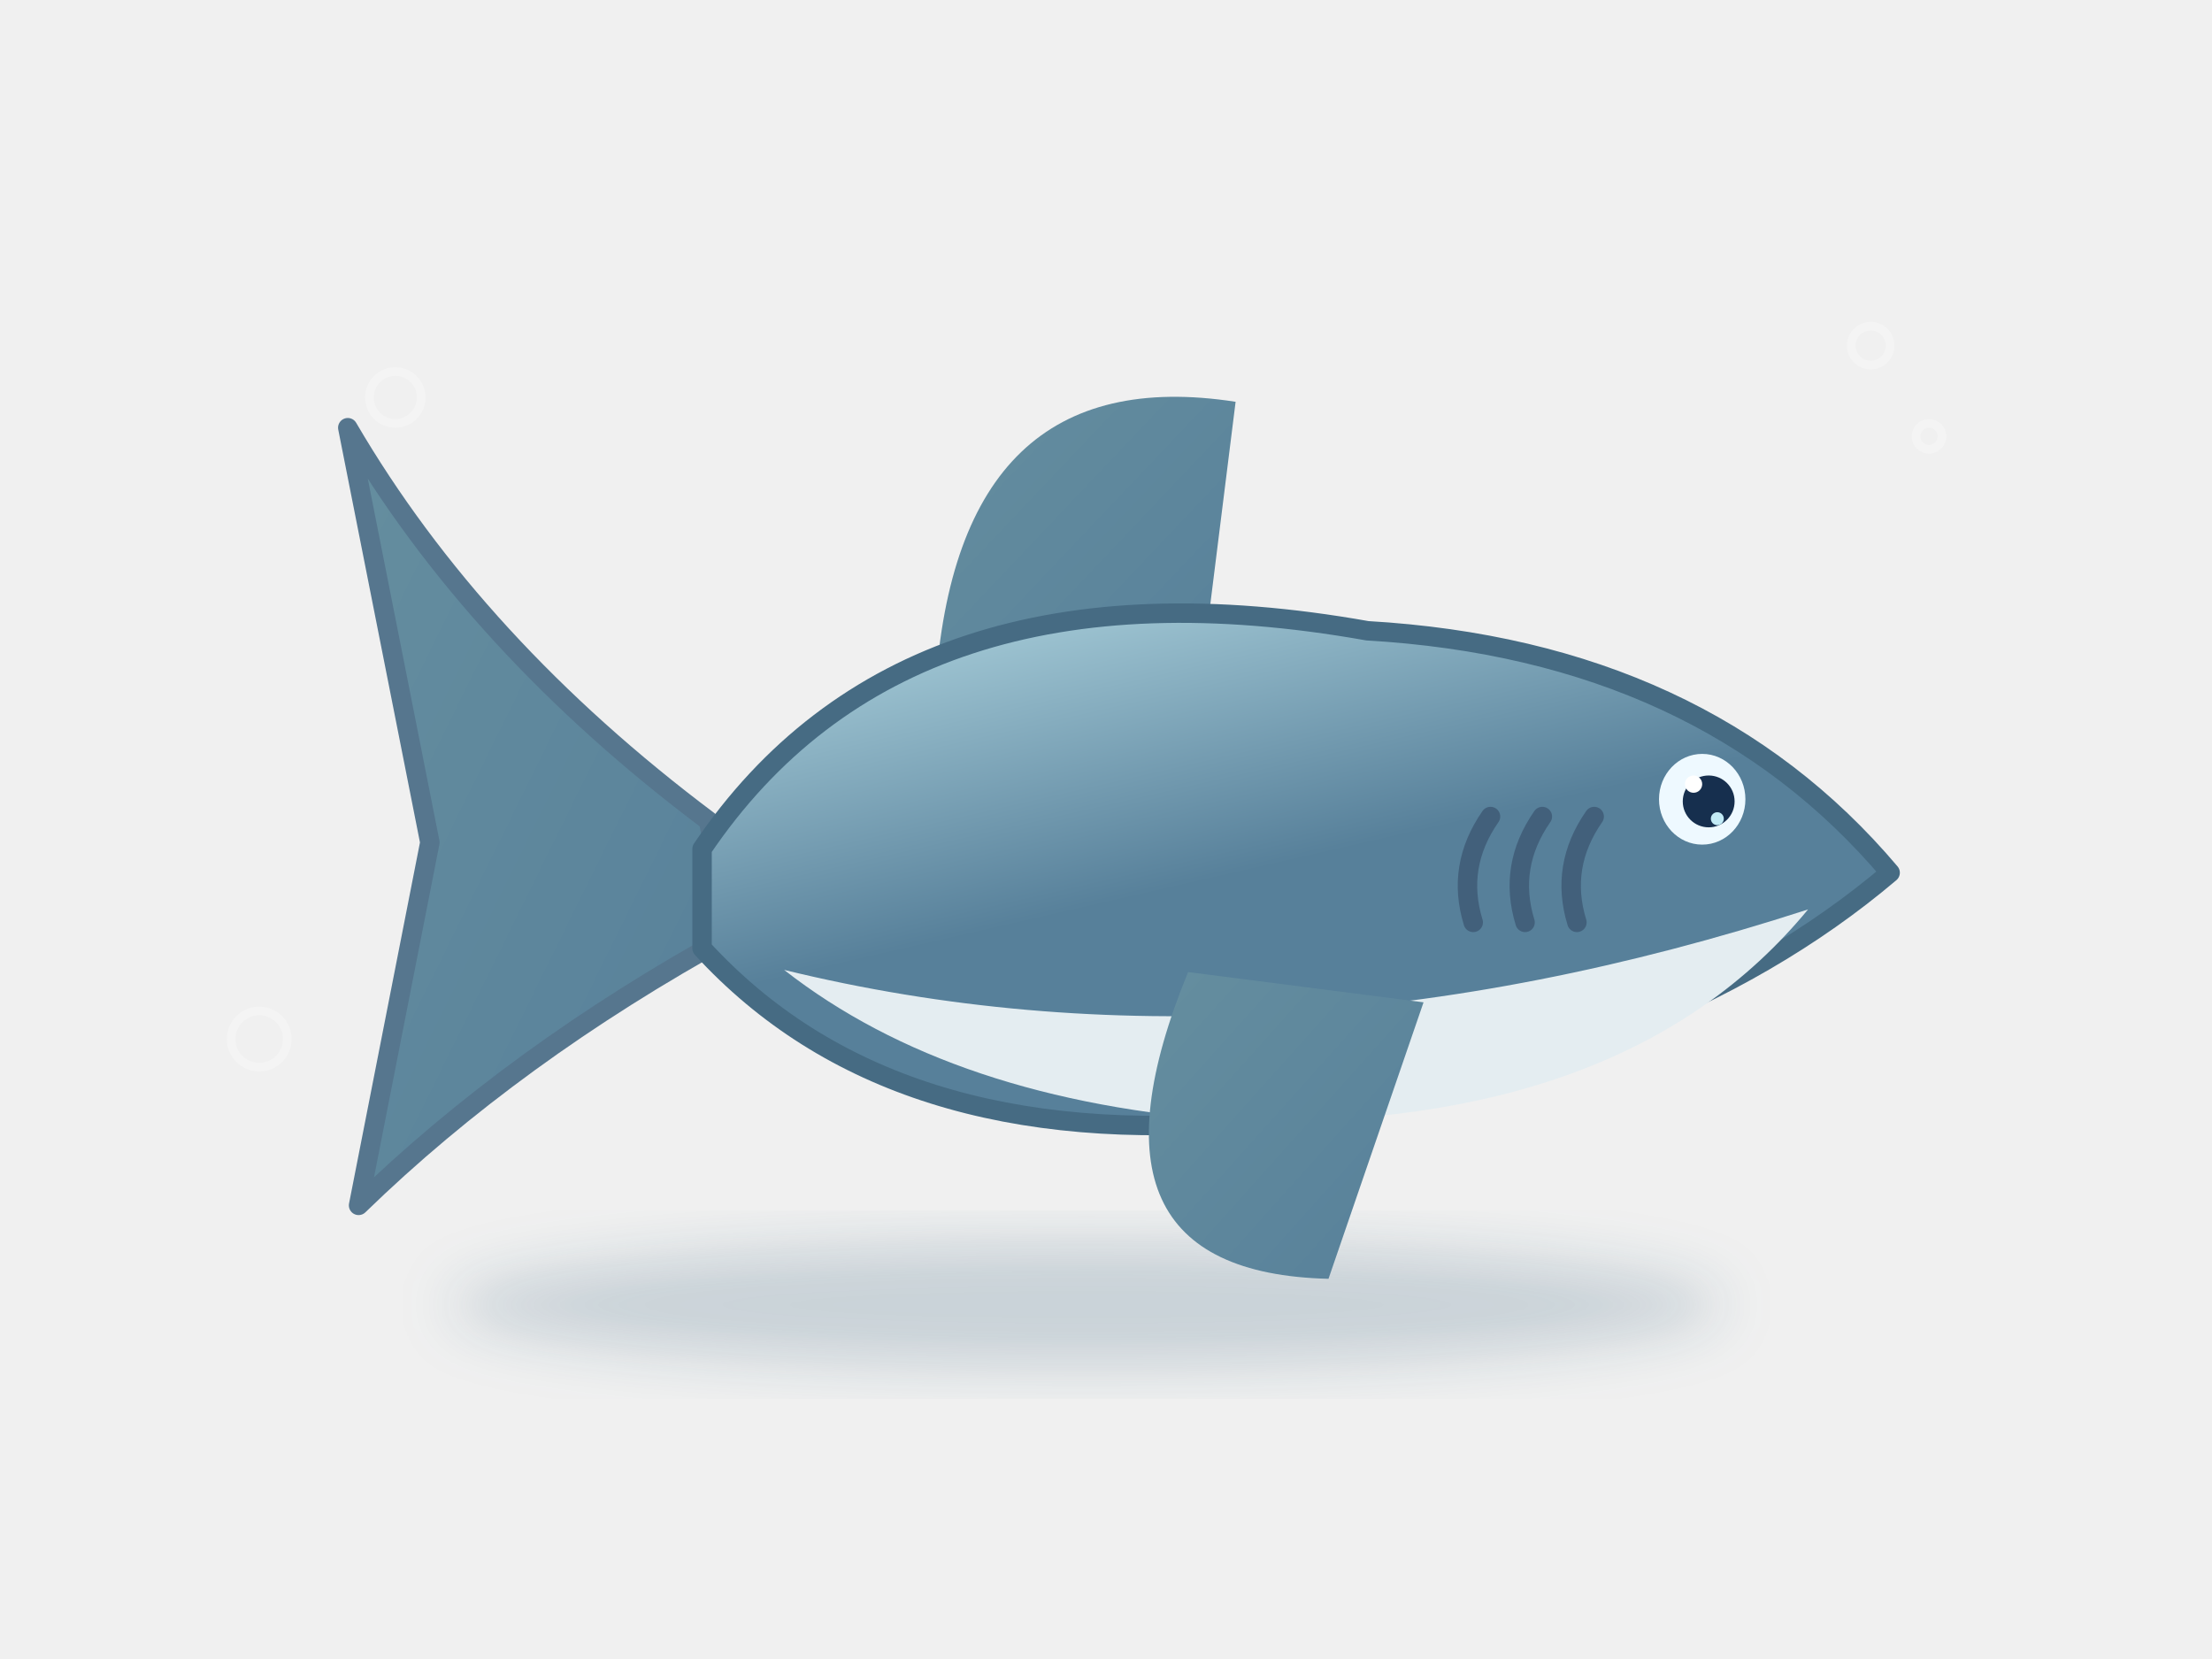
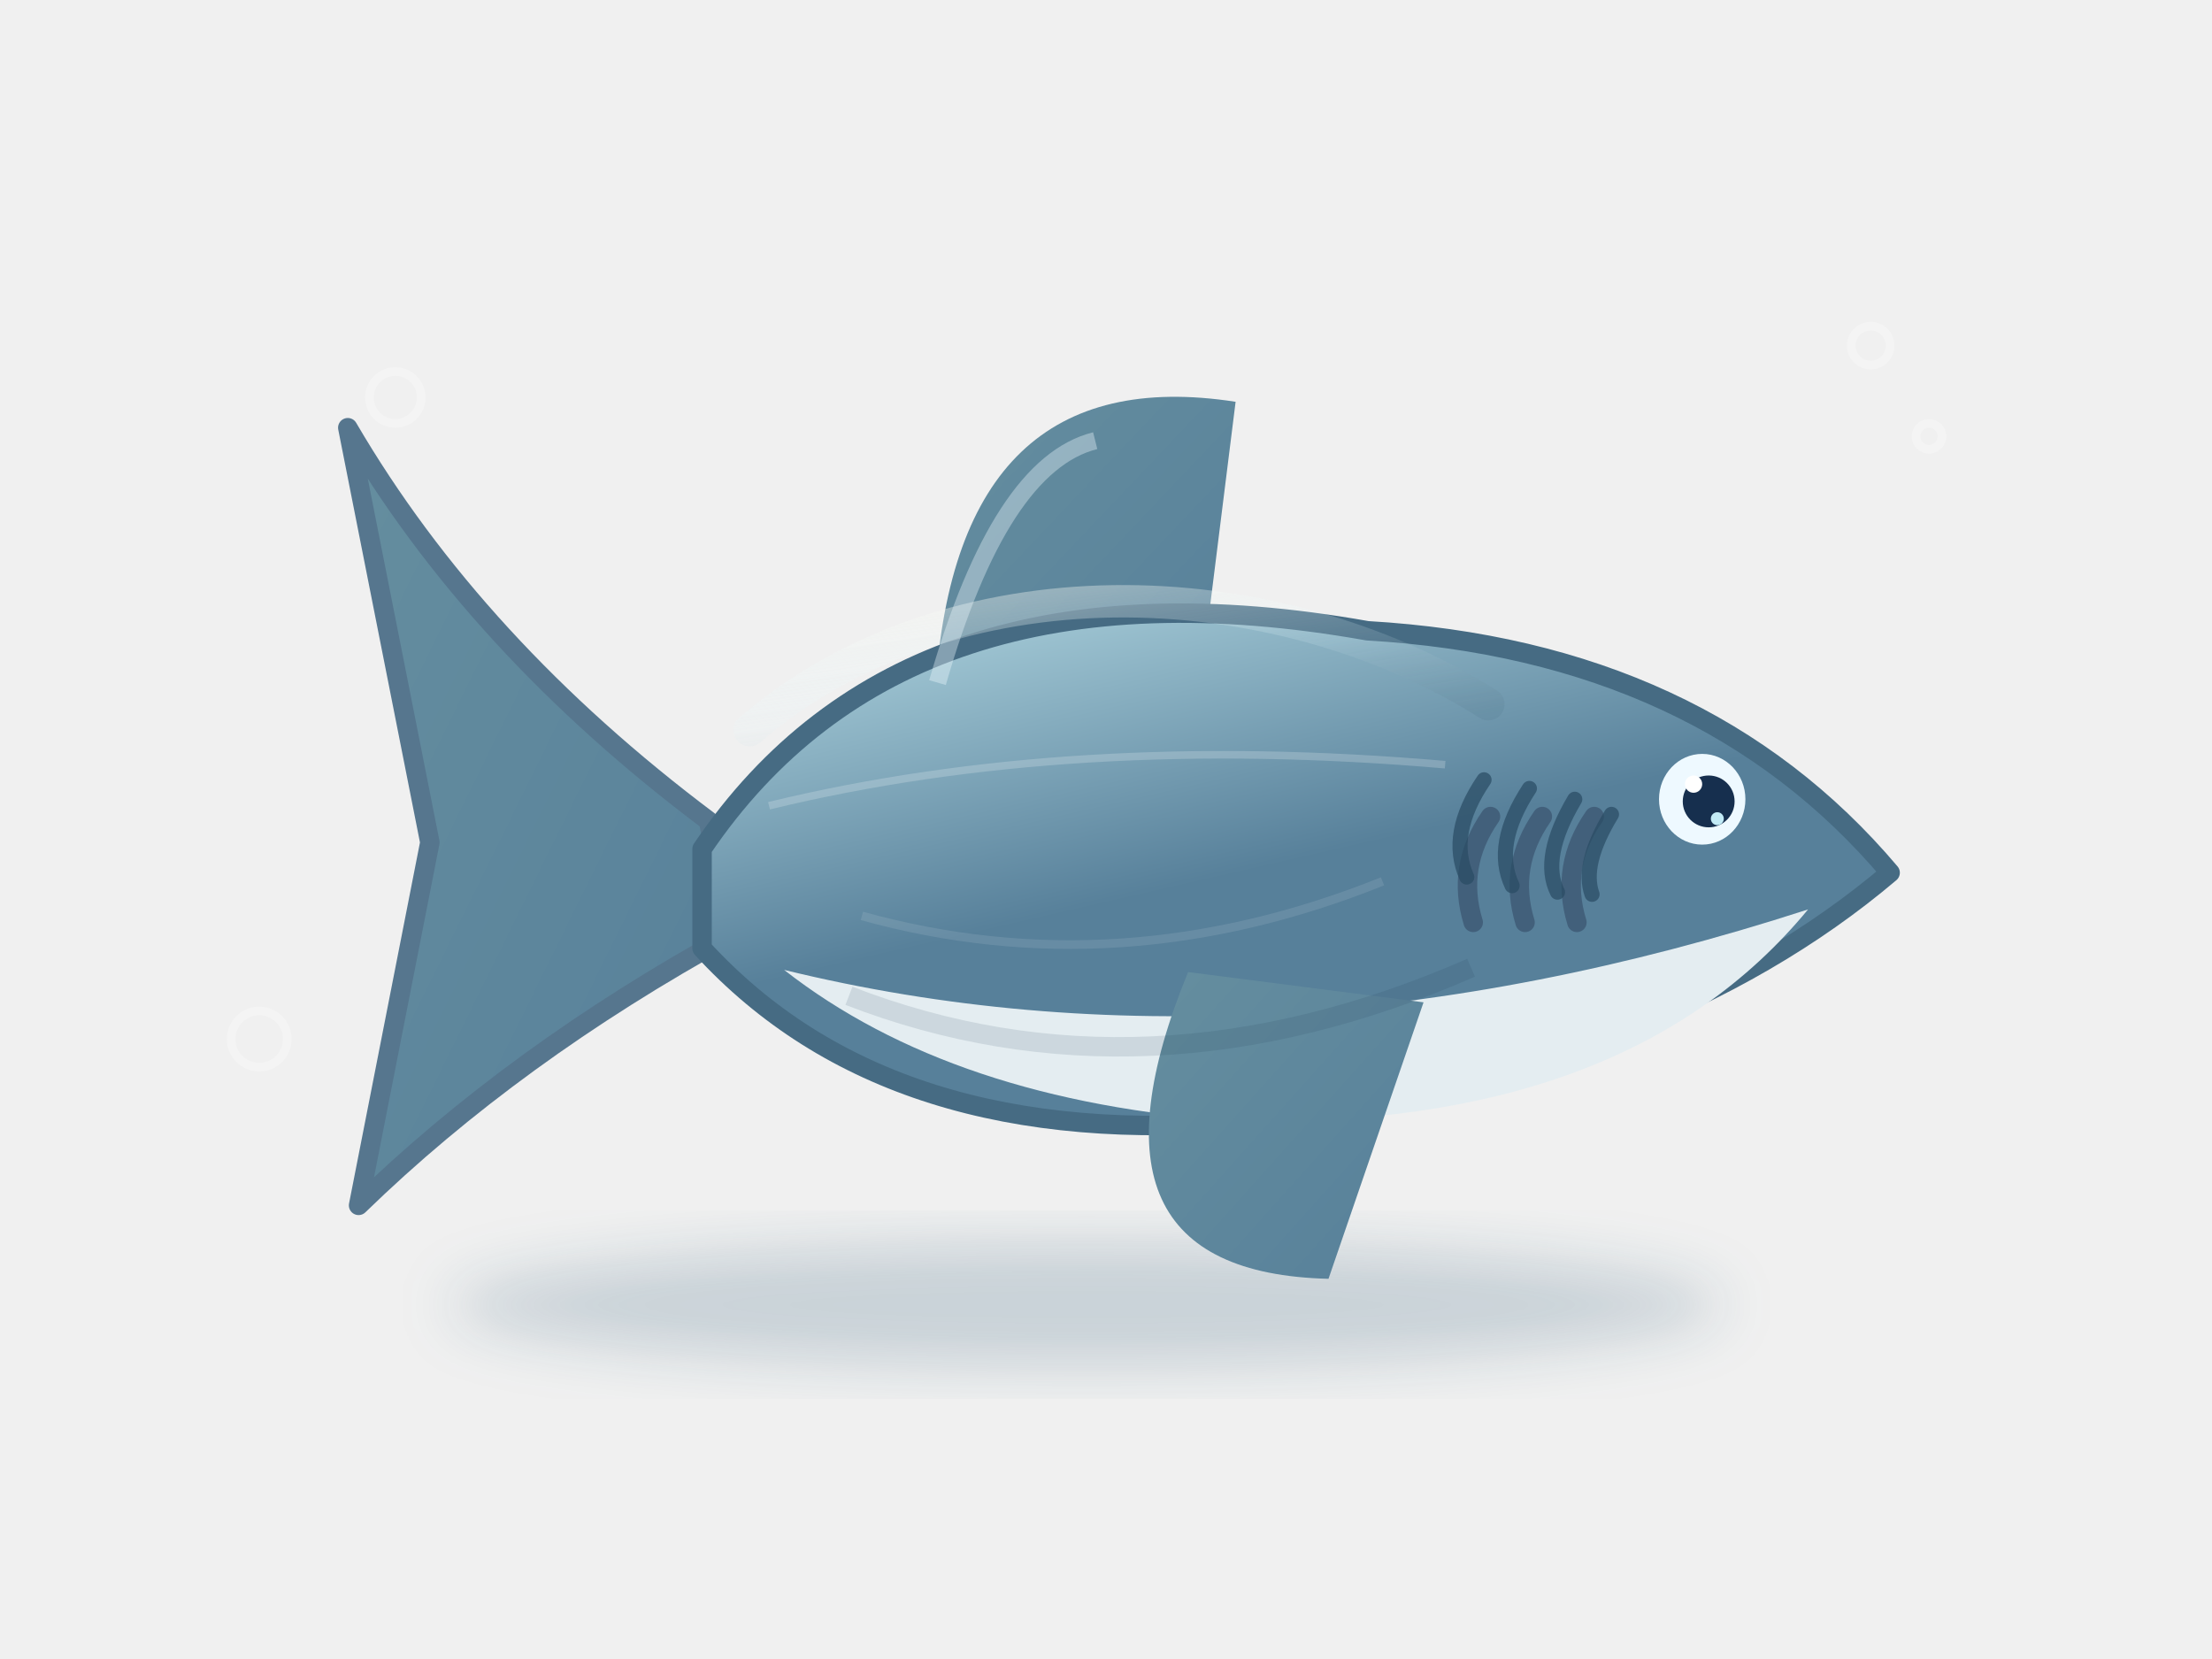
<svg xmlns="http://www.w3.org/2000/svg" width="1536" height="1152" viewBox="0 0 1024 768" role="img" aria-labelledby="title desc">
  <defs>
    <linearGradient id="body" x1=".25" y1="0" x2=".78" y2="1">
      <stop stop-color="#a2c8d5" />
      <stop offset=".48" stop-color="#57809a" />
      <stop offset="1" stop-color="#57809a" />
    </linearGradient>
    <linearGradient id="fin" x1="0" y1="0" x2="1" y2="1">
      <stop stop-color="#658e9f" />
      <stop offset="1" stop-color="#57809a" />
    </linearGradient>
    <radialGradient id="shell">
      <stop stop-color="#ffefd7" />
      <stop offset=".65" stop-color="#d7ac8d" />
      <stop offset="1" stop-color="#a77869" />
    </radialGradient>
    <filter id="soft" x="-25%" y="-25%" width="150%" height="150%">
      <feGaussianBlur stdDeviation="13" />
    </filter>
  </defs>
  <g opacity=".18" filter="url(#soft)">
    <ellipse cx="503" cy="604" rx="295" ry="29" fill="#184969" />
  </g>
  <g>
    <path d="M328 380 Q220 299 161 198 L199 390 L166 558 Q238 488 338 433 Z" fill="url(#fin)" stroke="#56768e" stroke-width="9" stroke-linejoin="round" stroke-linecap="round" />
    <path d="M433 319 Q443 166 572 186 L554 330 Z" fill="url(#fin)" stroke="none" stroke-width="0" stroke-linejoin="round" stroke-linecap="round" />
    <path d="M325 393 Q419 254 633 292 Q788 301 875 404 Q769 494 579 519 Q412 534 325 439 Z" fill="url(#body)" stroke="#466b83" stroke-width="9" stroke-linejoin="round" stroke-linecap="round" />
    <path d="M363 449 Q584 503 837 421 Q753 523 572 519 Q441 510 363 449 Z" fill="#e4edf1" stroke="none" stroke-width="0" stroke-linejoin="round" stroke-linecap="round" />
    <path d="M550 450 Q493 589 615 592 L659 464 Z" fill="url(#fin)" stroke="none" stroke-width="0" stroke-linejoin="round" stroke-linecap="round" />
    <path d="M690 378 q-16 23 -8 49" fill="none" stroke="#42607b" stroke-width="9" stroke-linejoin="round" stroke-linecap="round" />
    <path d="M714 378 q-16 23 -8 49" fill="none" stroke="#42607b" stroke-width="9" stroke-linejoin="round" stroke-linecap="round" />
    <path d="M738 378 q-16 23 -8 49" fill="none" stroke="#42607b" stroke-width="9" stroke-linejoin="round" stroke-linecap="round" />
    <ellipse cx="788" cy="370" rx="20" ry="21" fill="#eef9ff" />
    <ellipse cx="791" cy="371" rx="12" ry="12" fill="#162f4e" />
    <ellipse cx="784" cy="363" rx="4" ry="4" fill="#ffffff" />
    <ellipse cx="795" cy="379" rx="3" ry="3" fill="#c2ebf6" />
  </g>
  <g opacity=".4">
    <circle cx="183" cy="184" r="12" fill="none" stroke="#ffffff" stroke-opacity=".68" stroke-width="4" />
    <circle cx="866" cy="160" r="9" fill="none" stroke="#ffffff" stroke-opacity=".68" stroke-width="4" />
    <circle cx="893" cy="202" r="6" fill="none" stroke="#ffffff" stroke-opacity=".68" stroke-width="4" />
    <circle cx="120" cy="481" r="13" fill="none" stroke="#ffffff" stroke-opacity=".68" stroke-width="4" />
  </g>
+   <defs id="v32-materials">
+     <linearGradient id="v32-rim" x1="0" y1="0" x2=".85" y2="1">
+       <stop stop-color="#fffaf0" stop-opacity=".7" />
+       <stop offset=".58" stop-color="#e5faff" stop-opacity=".20" />
+       <stop offset="1" stop-color="#23465b" stop-opacity=".13" />
+     </linearGradient>
+     <linearGradient id="v32-fin" x1="0" y1="0" x2="1" y2="1">
+       <stop stop-color="#fff" stop-opacity=".52" />
+       <stop offset=".47" stop-color="#fff" stop-opacity=".06" />
+       <stop offset="1" stop-color="#102a48" stop-opacity=".21" />
+     </linearGradient>
+     <radialGradient id="v32-pearl" cx=".36" cy=".25" r=".75">
+       <stop stop-color="#fff" stop-opacity=".6" />
+       <stop offset=".40" stop-color="#fff" stop-opacity=".14" />
+       <stop offset="1" stop-color="#031d32" stop-opacity=".14" />
+     </radialGradient>
+     <pattern id="v32-micro" width="24" height="22" patternUnits="userSpaceOnUse">
+       <path d="M2 13 Q11 4 20 13" stroke="#fff" stroke-opacity=".13" stroke-width="1.7" fill="none" />
+       <circle cx="18" cy="3" r="1.2" fill="#fff" opacity=".16" />
+     </pattern>
+   </defs>
+   <g id="v32-polish" pointer-events="none">
+     <path d="M347 338 C440 258 589 263 689 326" fill="none" stroke="url(#v32-rim)" stroke-width="15" stroke-linecap="round" opacity=".65" />
+     <path d="M393 461 Q530 514 681 448" fill="none" stroke="#16354d" stroke-width="9" opacity=".12" />
+     <path d="M356 373 Q496 339 669 354" fill="none" stroke="#fff" stroke-width="3.5" opacity=".20" />
+     <path d="M399 424 Q518 457 640 408" fill="none" stroke="#fff" stroke-width="4" opacity=".10" />
+     <path d="M687 361 q-17 25 -8 45 M708 365 q-17 26 -8 45 M729 370 q-16 27 -8 43 M746 377 q-14 23 -9 37" stroke="#284a62" stroke-width="7" fill="none" stroke-linecap="round" opacity=".70" />
+     <path d="M434 316 Q463 215 507 204" fill="none" stroke="#effaff" stroke-width="8" opacity=".37" />
+   </g>
</svg>
